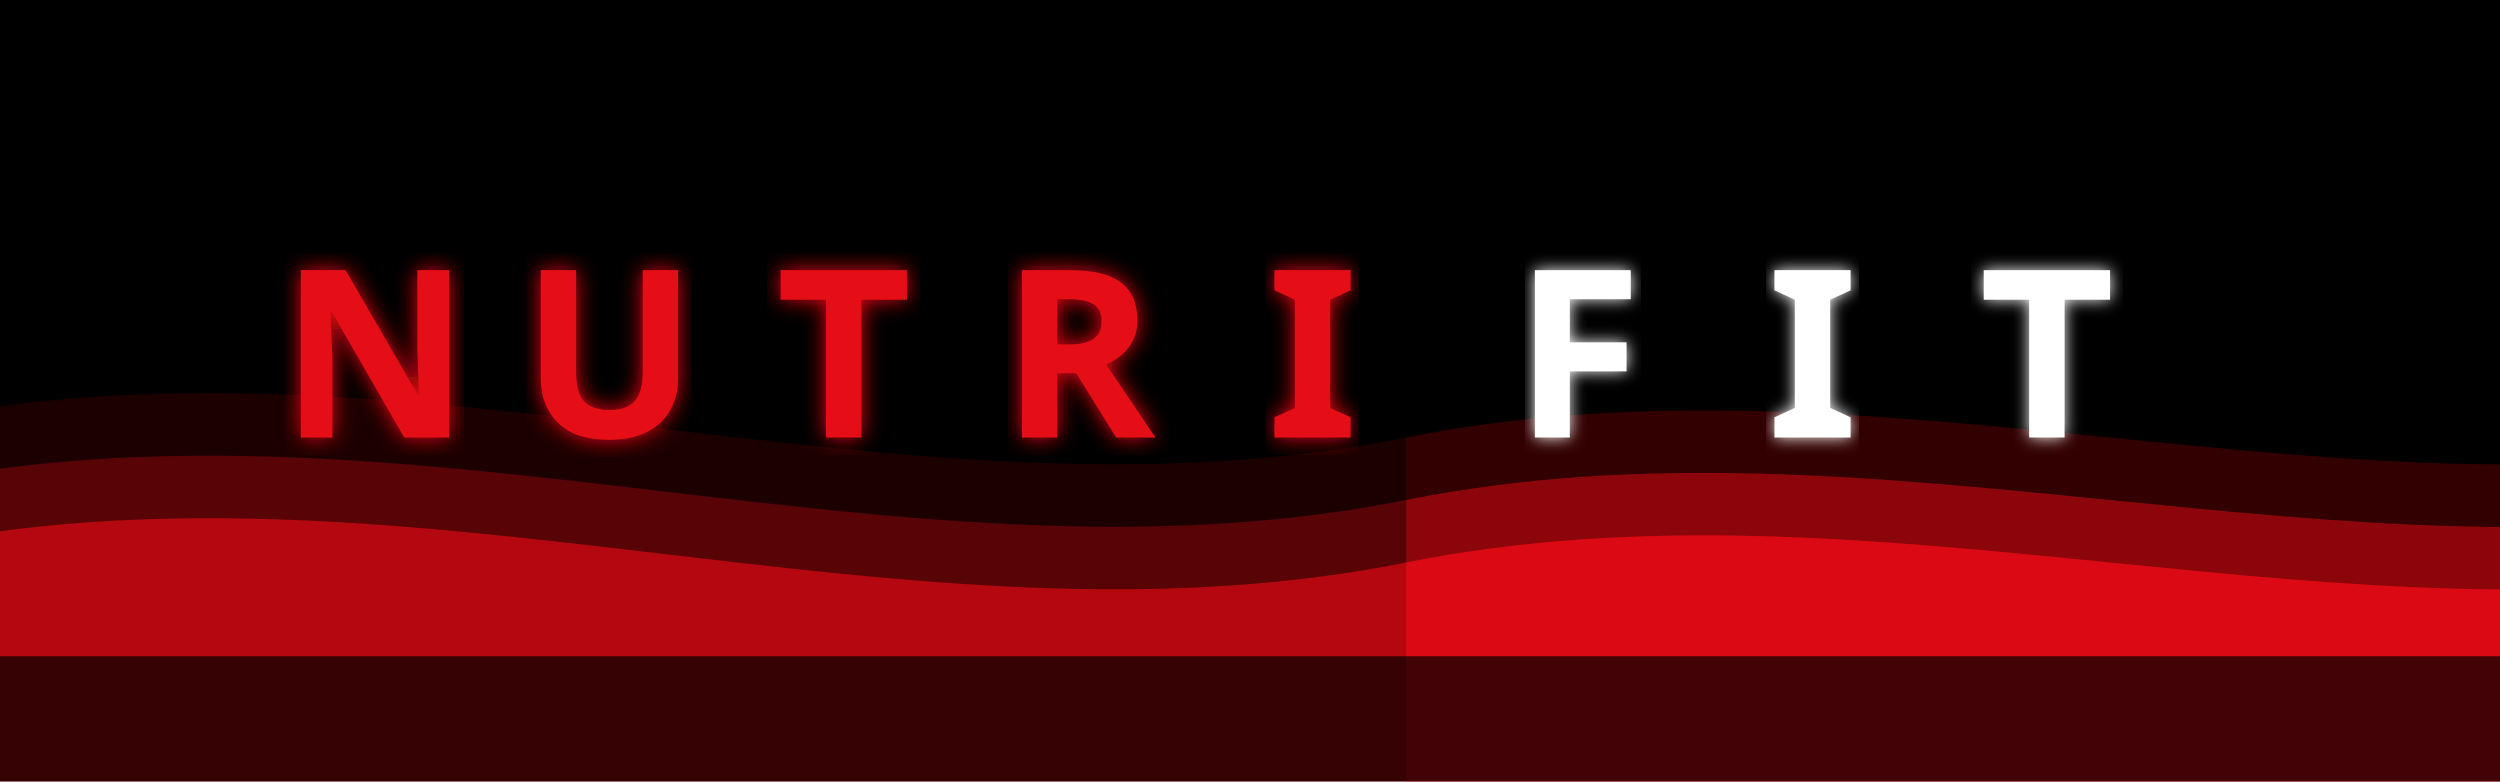
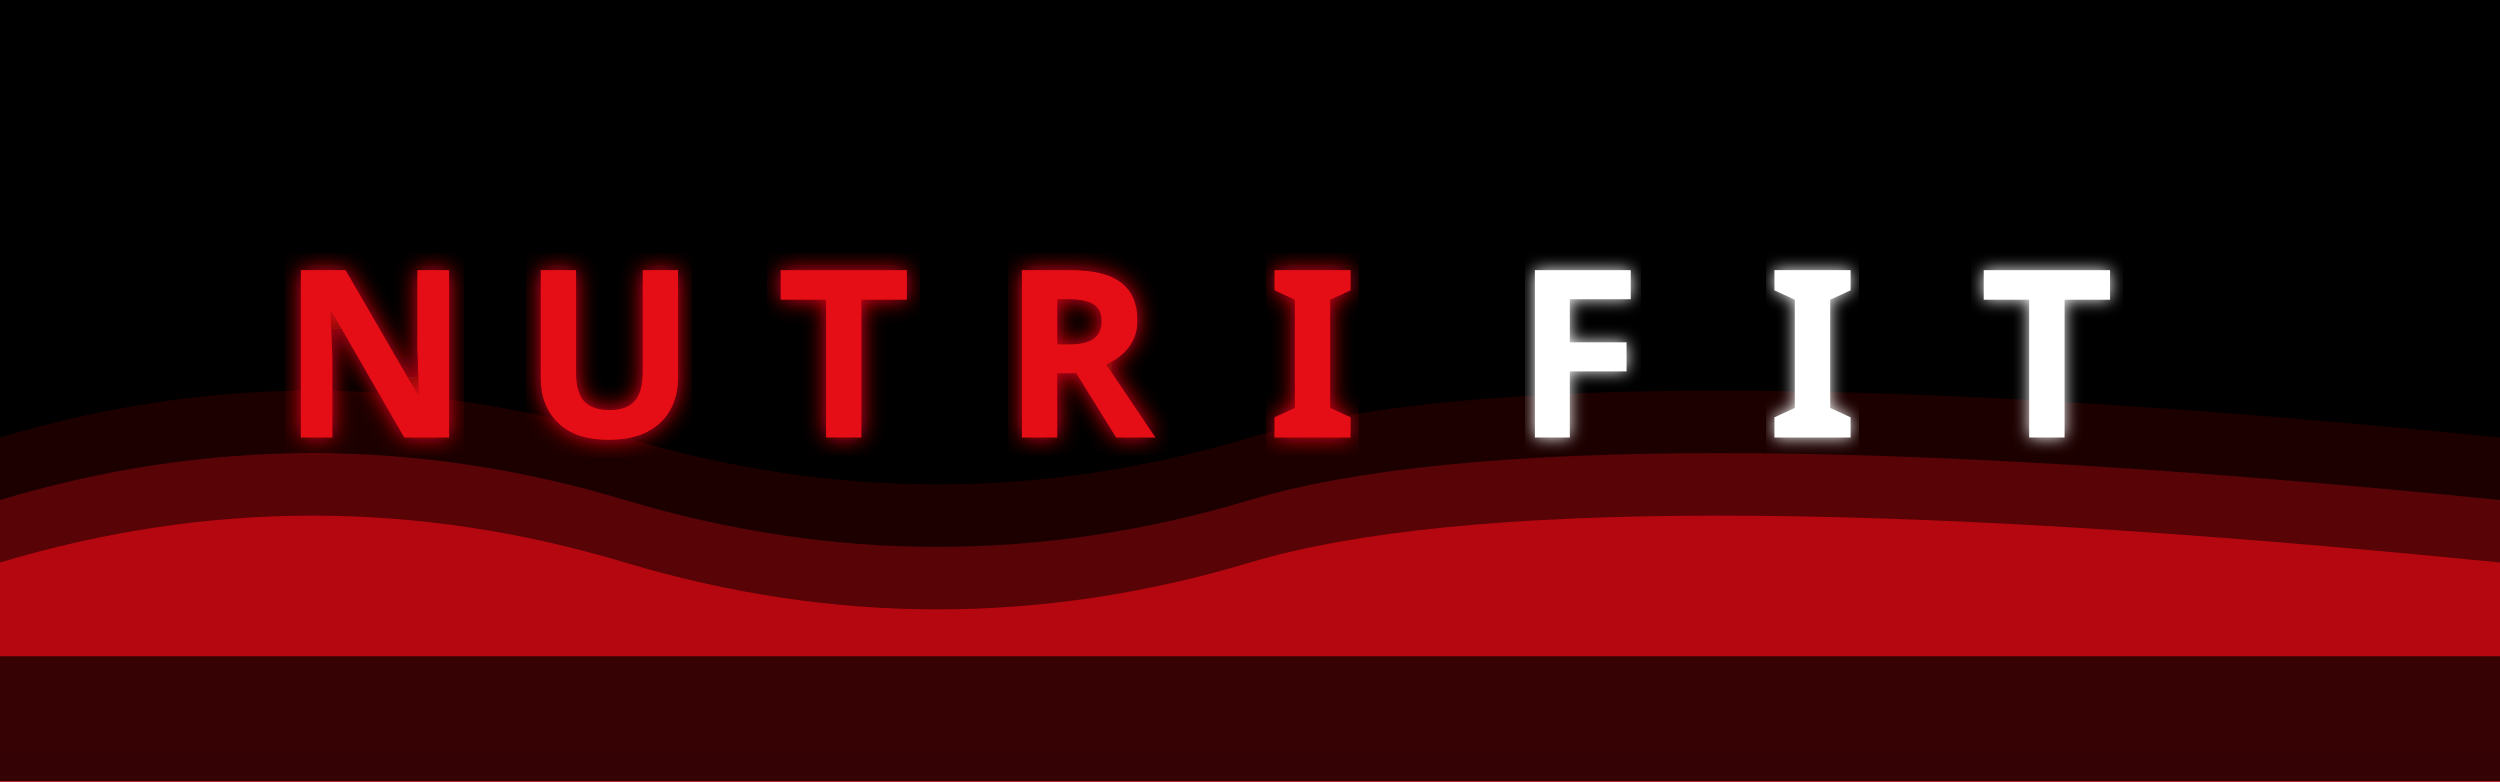
<svg xmlns="http://www.w3.org/2000/svg" width="800" height="250" viewBox="0 0 800 250">
  <defs>
    <filter id="glow-red">
      <feGaussianBlur stdDeviation="3.5" result="coloredBlur" />
      <feMerge>
        <feMergeNode in="coloredBlur" />
        <feMergeNode in="SourceGraphic" />
      </feMerge>
    </filter>
    <filter id="glow-white">
      <feGaussianBlur stdDeviation="2.5" result="coloredBlur" />
      <feMerge>
        <feMergeNode in="coloredBlur" />
        <feMergeNode in="SourceGraphic" />
      </feMerge>
    </filter>
+     <path id="wave-path" d="M0 0 Q100 -30 200 0 T400 0 T800 0 T1200 0 V100 H0 Z" />
  </defs>
  <rect width="800" height="250" fill="#000000" />
-   <g>
-     <path d="M0 130 C150 110 300 170 450 140 C600 110 750 170 900 140 L900 250 L0 250 Z" fill="#8B0000" opacity="0.2">
-       <animateTransform attributeName="transform" type="translate" from="0 0" to="-450 0" dur="20s" repeatCount="indefinite" />
-     </path>
-     <path d="M450 140 C600 110 750 170 900 140 C1050 110 1200 170 1350 140 L1350 250 L450 250 Z" fill="#8B0000" opacity="0.2">
-       <animateTransform attributeName="transform" type="translate" from="0 0" to="-450 0" dur="20s" repeatCount="indefinite" />
-     </path>
+   <g transform="translate(0, 140)">
+     <g fill="#8B0000" opacity="0.2">
+       <use href="#wave-path" x="0" />
+       <animateTransform attributeName="transform" type="translate" from="0 0" to="-400 0" dur="20s" repeatCount="indefinite" />
+     </g>
  </g>
-   <g>
-     <path d="M0 150 C150 130 300 190 450 160 C600 130 750 190 900 160 L900 250 L0 250 Z" fill="#E50914" opacity="0.3">
-       <animateTransform attributeName="transform" type="translate" from="0 0" to="-450 0" dur="12s" repeatCount="indefinite" />
-     </path>
-     <path d="M450 160 C600 130 750 190 900 160 C1050 130 1200 190 1350 160 L1350 250 L450 250 Z" fill="#E50914" opacity="0.3">
-       <animateTransform attributeName="transform" type="translate" from="0 0" to="-450 0" dur="12s" repeatCount="indefinite" />
-     </path>
+   <g transform="translate(0, 160)">
+     <g fill="#E50914" opacity="0.3">
+       <use href="#wave-path" x="0" />
+       <animateTransform attributeName="transform" type="translate" from="0 0" to="-400 0" dur="12s" repeatCount="indefinite" />
+     </g>
  </g>
  <g font-family="system-ui, sans-serif" font-weight="900" font-size="75" text-anchor="middle" letter-spacing="8px">
    <g filter="url(#glow-red)" fill="#E50914">
      <text x="120" y="140">N</text>
      <animateTransform attributeName="transform" type="translate" values="0 0; 0 -18; 0 0" dur="4s" repeatCount="indefinite" begin="0s" />
      <animateTransform attributeName="transform" type="rotate" values="-2 120 140; 2 120 140; -2 120 140" dur="8s" repeatCount="indefinite" additive="sum" />
    </g>
    <g filter="url(#glow-red)" fill="#E50914">
      <text x="195" y="140">U</text>
      <animateTransform attributeName="transform" type="translate" values="0 0; 0 -18; 0 0" dur="4s" repeatCount="indefinite" begin="0.4s" />
      <animateTransform attributeName="transform" type="rotate" values="2 195 140; -2 195 140; 2 195 140" dur="8.4s" repeatCount="indefinite" additive="sum" />
    </g>
    <g filter="url(#glow-red)" fill="#E50914">
      <text x="270" y="140">T</text>
      <animateTransform attributeName="transform" type="translate" values="0 0; 0 -18; 0 0" dur="4s" repeatCount="indefinite" begin="0.8s" />
      <animateTransform attributeName="transform" type="rotate" values="-1 270 140; 1 270 140; -1 270 140" dur="7.2s" repeatCount="indefinite" additive="sum" />
    </g>
    <g filter="url(#glow-red)" fill="#E50914">
      <text x="345" y="140">R</text>
      <animateTransform attributeName="transform" type="translate" values="0 0; 0 -18; 0 0" dur="4s" repeatCount="indefinite" begin="1.2s" />
      <animateTransform attributeName="transform" type="rotate" values="3 345 140; -3 345 140; 3 345 140" dur="9s" repeatCount="indefinite" additive="sum" />
    </g>
    <g filter="url(#glow-red)" fill="#E50914">
      <text x="420" y="140">I</text>
      <animateTransform attributeName="transform" type="translate" values="0 0; 0 -18; 0 0" dur="4s" repeatCount="indefinite" begin="1.6s" />
      <animateTransform attributeName="transform" type="rotate" values="-2 420 140; 2 420 140; -2 420 140" dur="7.5s" repeatCount="indefinite" additive="sum" />
    </g>
    <g filter="url(#glow-white)" fill="#FFFFFF">
      <text x="505" y="140">F</text>
      <animateTransform attributeName="transform" type="translate" values="0 0; 0 -18; 0 0" dur="4s" repeatCount="indefinite" begin="2s" />
      <animateTransform attributeName="transform" type="rotate" values="2 505 140; -2 505 140; 2 505 140" dur="8.2s" repeatCount="indefinite" additive="sum" />
    </g>
    <g filter="url(#glow-white)" fill="#FFFFFF">
      <text x="580" y="140">I</text>
      <animateTransform attributeName="transform" type="translate" values="0 0; 0 -18; 0 0" dur="4s" repeatCount="indefinite" begin="2.4s" />
      <animateTransform attributeName="transform" type="rotate" values="-1 580 140; 1 580 140; -1 580 140" dur="7.8s" repeatCount="indefinite" additive="sum" />
    </g>
    <g filter="url(#glow-white)" fill="#FFFFFF">
      <text x="655" y="140">T</text>
      <animateTransform attributeName="transform" type="translate" values="0 0; 0 -18; 0 0" dur="4s" repeatCount="indefinite" begin="2.8s" />
      <animateTransform attributeName="transform" type="rotate" values="3 655 140; -3 655 140; 3 655 140" dur="8.6s" repeatCount="indefinite" additive="sum" />
    </g>
  </g>
-   <g>
-     <path d="M0 170 C150 150 300 210 450 180 C600 150 750 210 900 180 L900 250 L0 250 Z" fill="#E50914" opacity="0.65">
-       <animateTransform attributeName="transform" type="translate" from="0 0" to="-450 0" dur="8s" repeatCount="indefinite" />
-     </path>
-     <path d="M450 180 C600 150 750 210 900 180 C1050 150 1200 210 1350 180 L1350 250 L450 250 Z" fill="#E50914" opacity="0.65">
-       <animateTransform attributeName="transform" type="translate" from="0 0" to="-450 0" dur="8s" repeatCount="indefinite" />
-     </path>
+   <g transform="translate(0, 180)">
+     <g fill="#E50914" opacity="0.65">
+       <use href="#wave-path" x="0" />
+       <animateTransform attributeName="transform" type="translate" from="0 0" to="-400 0" dur="8s" repeatCount="indefinite" />
+     </g>
  </g>
  <rect y="210" width="800" height="40" fill="rgba(0,0,0,0.7)" />
</svg>
